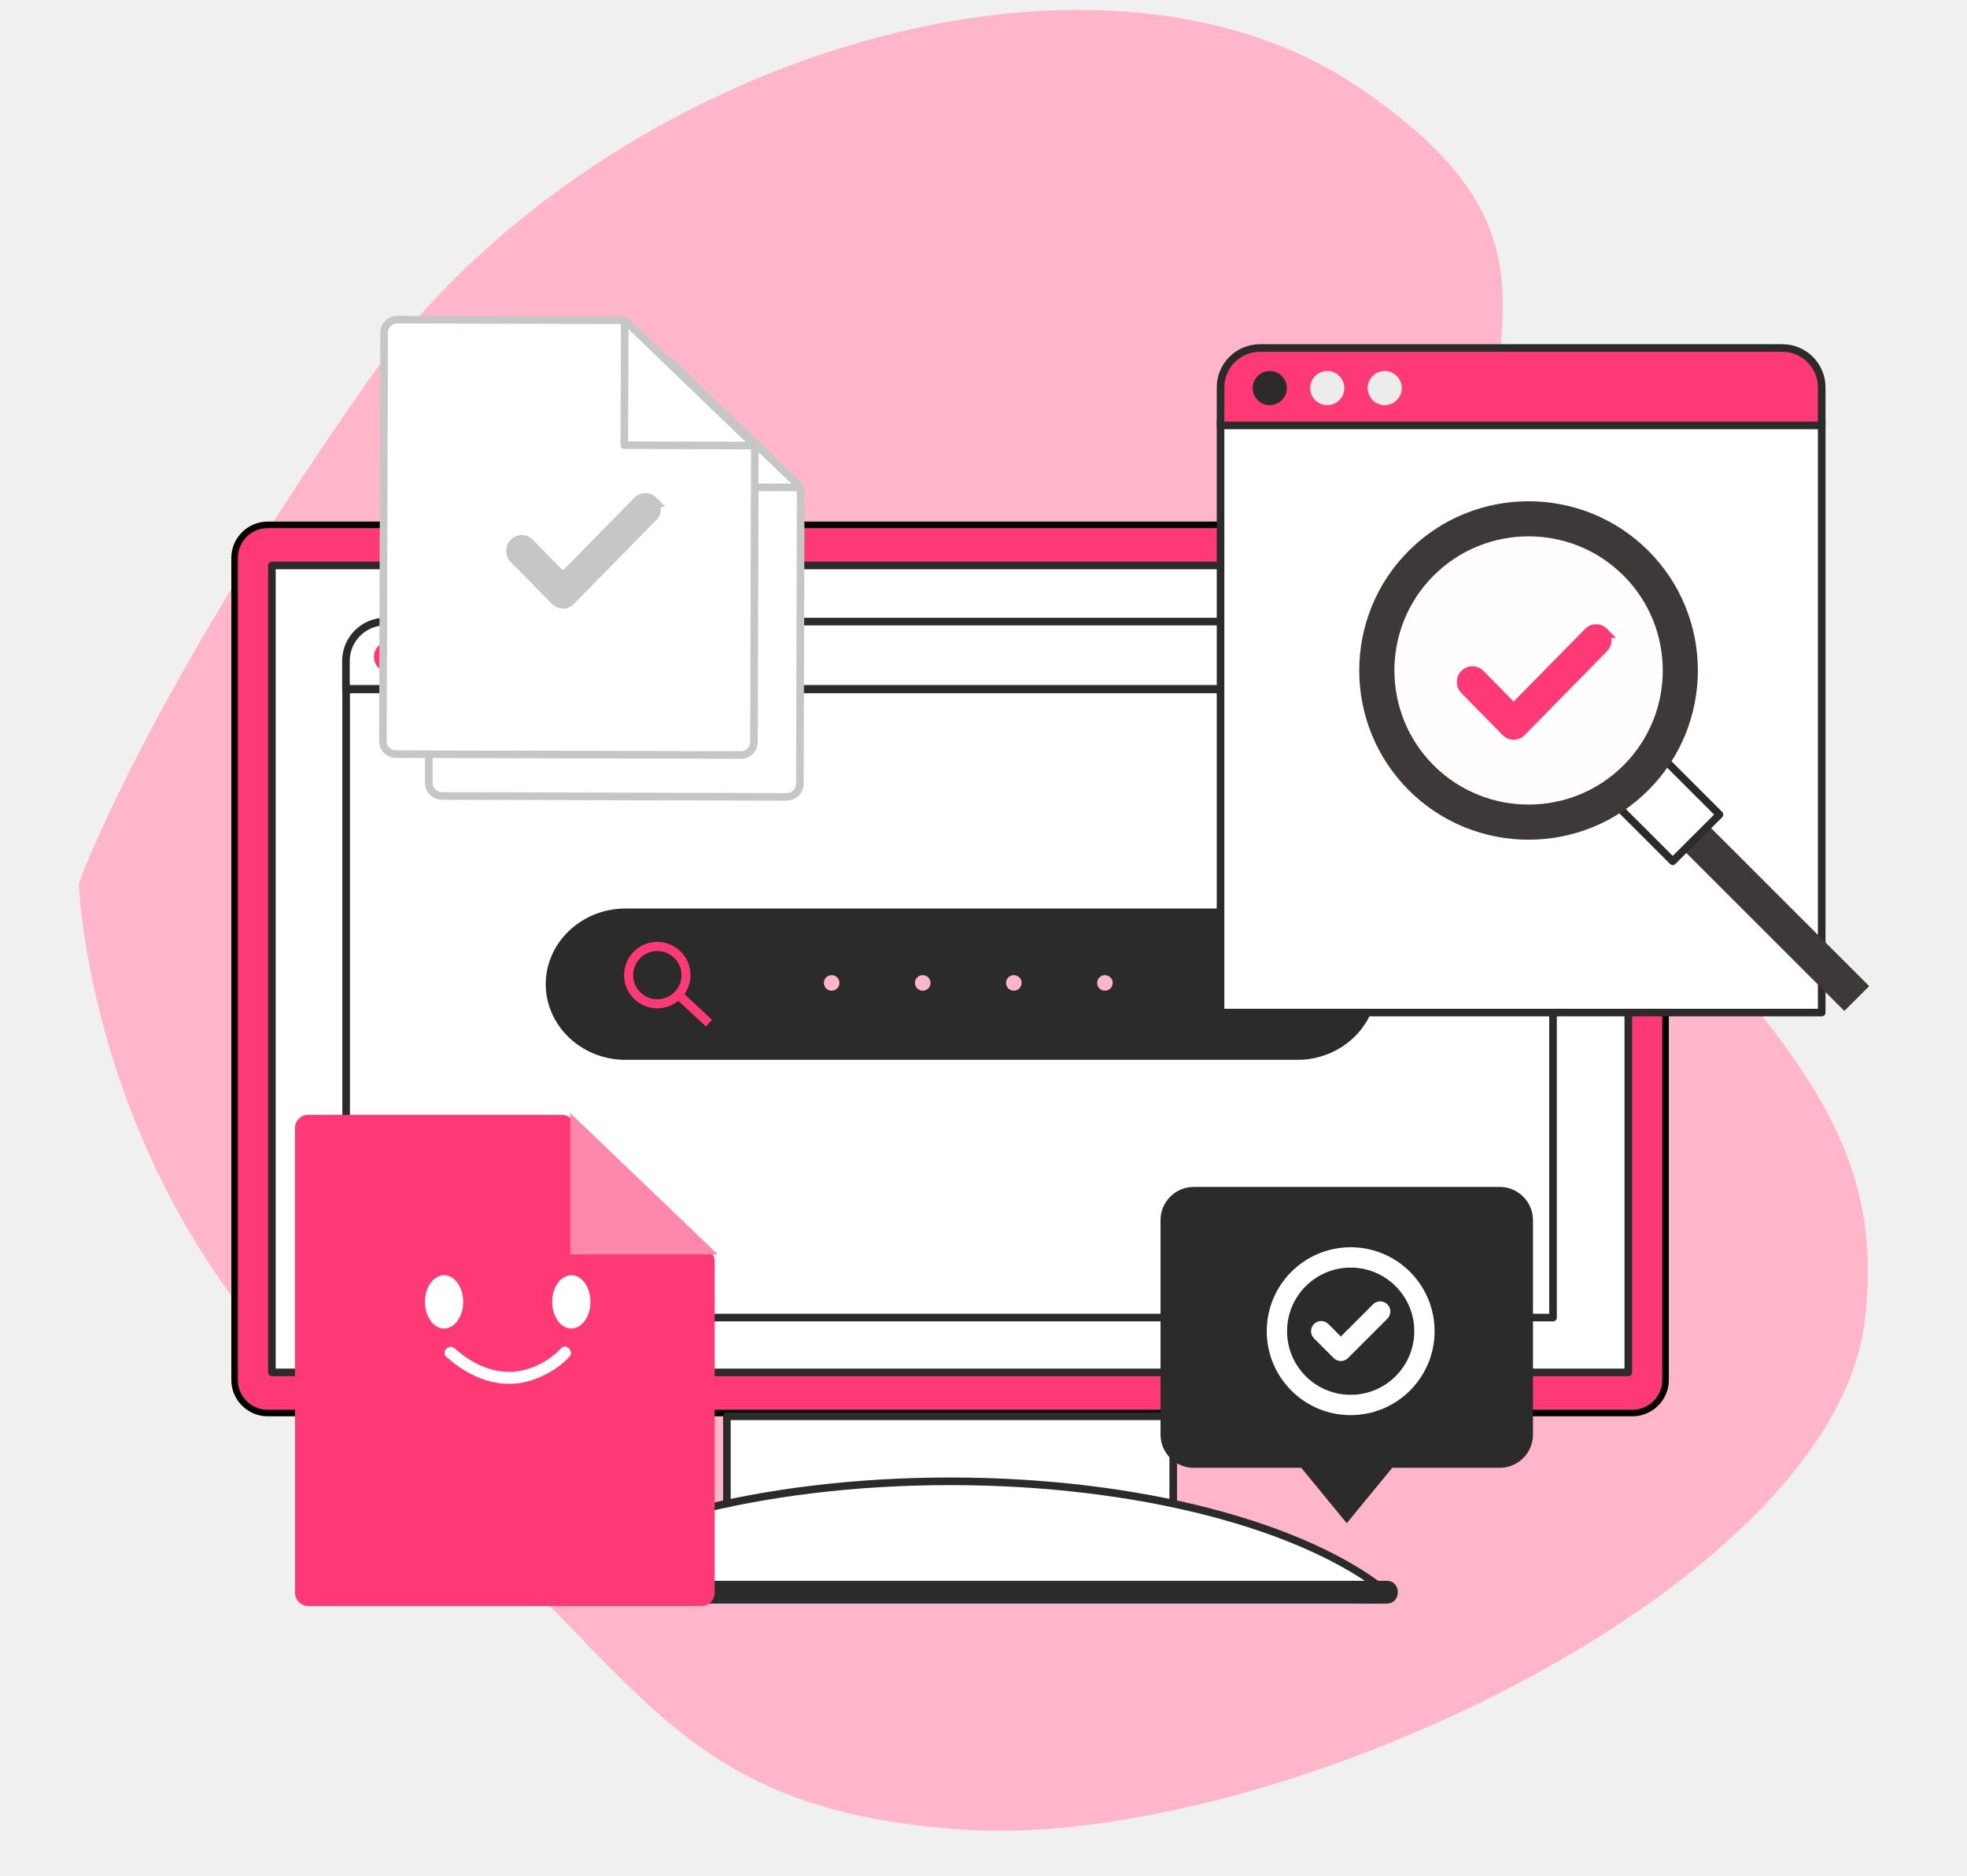
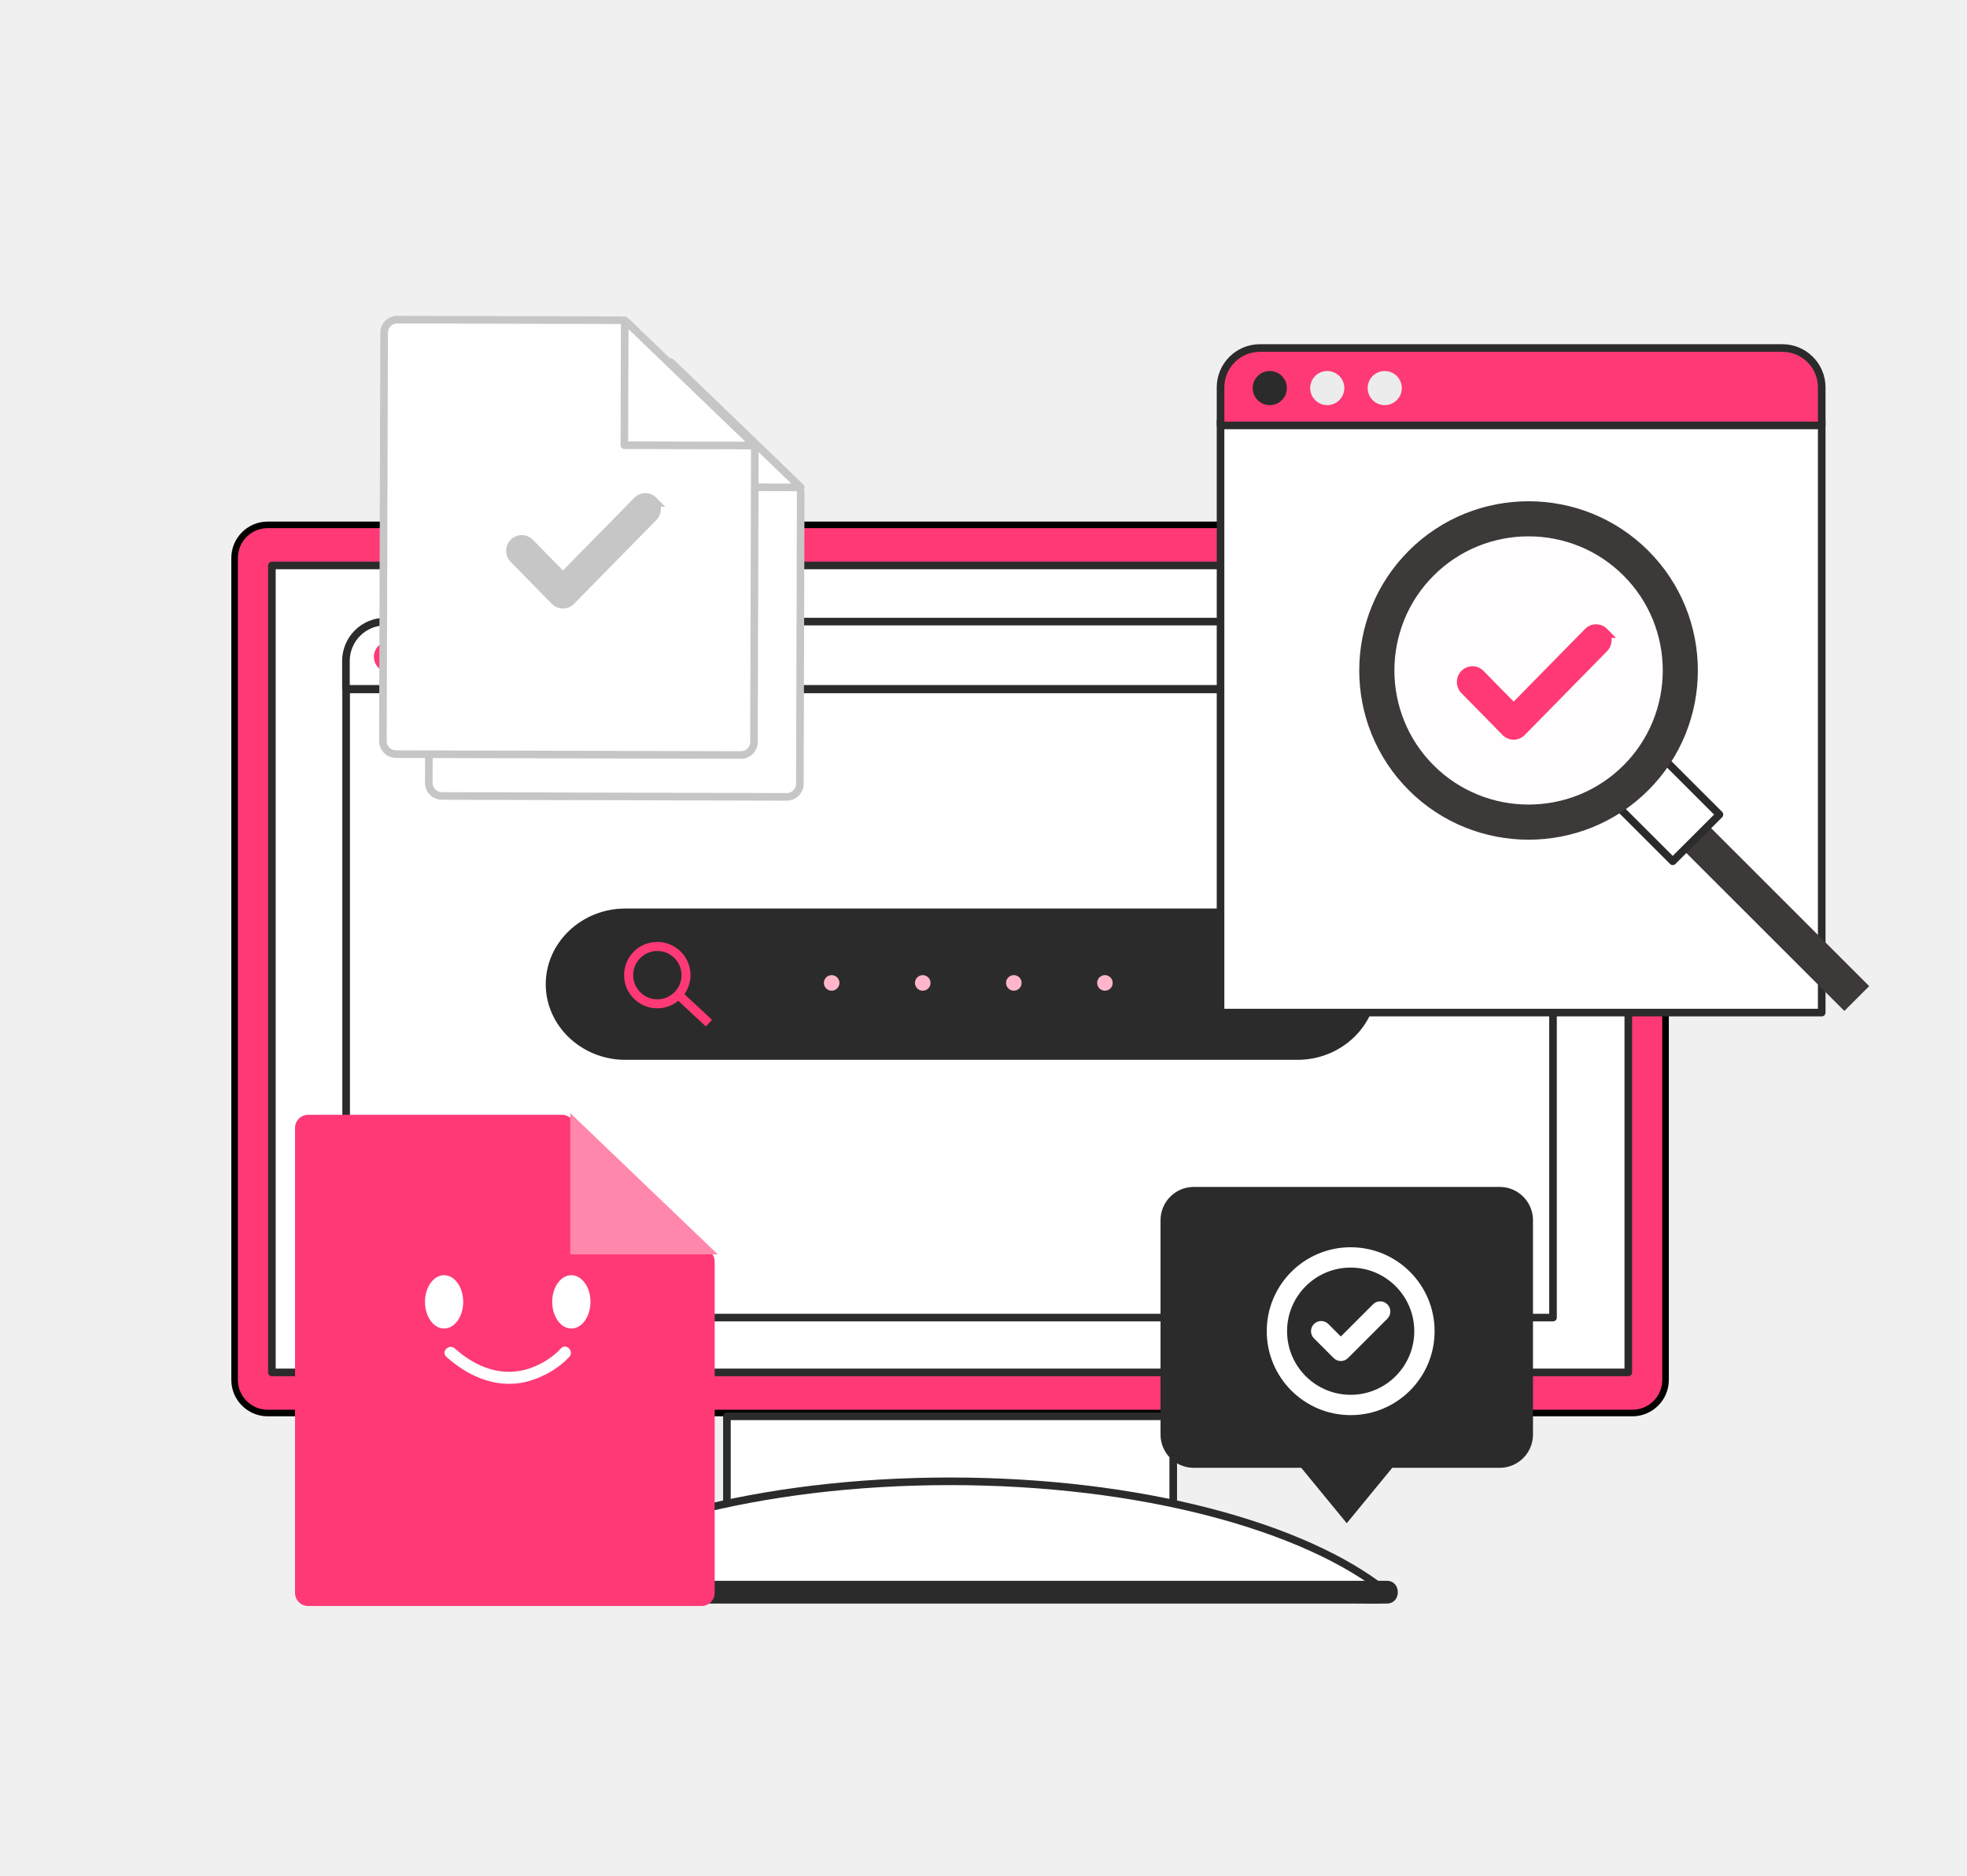
<svg xmlns="http://www.w3.org/2000/svg" width="300" height="286" viewBox="0 0 300 286" fill="none">
  <g id="Illustration">
    <g id="Frame 888">
      <g id="Frame 892">
-         <rect x="-15.5" y="-47.5" width="331" height="953" stroke="#ECECEC" />
        <g id="files_search">
-           <rect x="-15.5" y="-15.5" width="331" height="921" rx="4.5" stroke="#9747FF" stroke-dasharray="10 5" />
          <g id="Theme=Light">
-             <path id="Vector" d="M12.016 134.716C12.016 134.716 13.647 185.295 55.829 219C98.01 252.712 99.505 275.792 146.829 279C194.153 282.201 278.864 242.423 284.341 201.895C289.819 161.368 253.656 149.47 234.04 103.332C214.423 57.194 249.012 41.873 207.5 13.5C165.988 -14.88 89.876 9.888 55.829 58.5C21.782 107.111 12.016 134.716 12.016 134.716Z" fill="#FFB6CB" />
            <path id="Vector_2" d="M40.836 80.039H248.968C251.76 80.039 254.024 82.302 254.024 85.092V210.426C254.024 213.216 251.76 215.478 248.968 215.479H40.836C38.043 215.478 35.779 213.216 35.779 210.426V85.092C35.779 82.302 38.043 80.039 40.836 80.039Z" fill="#FE3976" stroke="black" />
            <path id="Vector_3" d="M248.342 86.231H41.468V209.287H248.342V86.231Z" fill="white" stroke="#2B2B2B" stroke-width="1.16" stroke-linecap="round" stroke-linejoin="round" />
            <path id="Vector_4" d="M178.937 215.979H110.866V233.013H178.937V215.979Z" fill="white" stroke="#2B2B2B" stroke-width="1.16" stroke-linecap="round" stroke-linejoin="round" />
            <path id="Vector_5" d="M211.514 242.8C199.067 232.756 173.908 225.891 144.895 225.891C115.881 225.891 90.729 232.756 78.275 242.8H211.507H211.514Z" fill="white" stroke="#2B2B2B" stroke-width="1.16" stroke-linecap="round" stroke-linejoin="round" />
            <path id="Vector_6" d="M78.282 244.535H206.082C207.819 244.535 209.555 244.577 211.292 244.535C211.368 244.535 211.445 244.535 211.514 244.535C213.751 244.535 213.751 241.064 211.514 241.064H83.721C81.984 241.064 80.248 241.023 78.511 241.064C78.435 241.064 78.358 241.064 78.289 241.064C76.052 241.064 76.052 244.535 78.289 244.535H78.282Z" fill="#2B2B2B" />
            <path id="Vector_7" d="M236.86 105.132H52.79V200.923H236.86V105.132Z" fill="white" stroke="#2B2B2B" stroke-width="1.16" stroke-linecap="round" stroke-linejoin="round" />
            <path id="Vector_8" d="M231.034 94.789H58.762C55.449 94.789 52.762 97.475 52.762 100.789V105.048H237.034V100.789C237.034 97.475 234.348 94.789 231.034 94.789Z" fill="white" stroke="#2B2B2B" stroke-width="1.16" stroke-linecap="round" stroke-linejoin="round" />
            <path id="Vector_9" d="M61.723 100.155C61.723 101.453 60.674 102.501 59.375 102.501C58.076 102.501 57.027 101.453 57.027 100.155C57.027 98.857 58.076 97.809 59.375 97.809C60.674 97.809 61.723 98.857 61.723 100.155Z" fill="#FE3976" />
            <path id="Vector_10" d="M69.634 100.155C69.634 101.453 68.585 102.501 67.286 102.501C65.987 102.501 64.939 101.453 64.939 100.155C64.939 98.857 65.987 97.809 67.286 97.809C68.585 97.809 69.634 98.857 69.634 100.155Z" fill="#2B2B2B" />
            <path id="Vector_11" d="M77.546 100.155C77.546 101.453 76.497 102.501 75.198 102.501C73.899 102.501 72.85 101.453 72.85 100.155C72.85 98.857 73.899 97.809 75.198 97.809C76.497 97.809 77.546 98.857 77.546 100.155Z" fill="#C6C6C6" />
            <path id="Vector_12" d="M210.014 150.084C210.014 156.428 204.554 161.62 197.886 161.62H95.362C88.694 161.62 83.234 156.428 83.234 150.084C83.234 143.739 88.694 138.547 95.362 138.547H197.886C204.554 138.547 210.014 143.739 210.014 150.084Z" fill="#2B2B2B" />
            <path id="Vector_13" d="M108.595 155.519L104.385 151.604C105.017 150.708 105.351 149.632 105.309 148.515C105.26 147.168 104.691 145.912 103.698 144.996C102.711 144.072 101.419 143.593 100.065 143.642C98.717 143.691 97.46 144.26 96.543 145.252C95.619 146.238 95.14 147.529 95.189 148.883C95.237 150.229 95.807 151.486 96.8 152.402C97.787 153.325 99.079 153.804 100.433 153.756C101.551 153.714 102.6 153.311 103.448 152.617L107.657 156.532L108.595 155.526V155.519ZM97.745 151.402C97.022 150.729 96.606 149.82 96.571 148.841C96.536 147.855 96.883 146.918 97.557 146.196C98.231 145.475 99.141 145.058 100.12 145.023C101.107 144.989 102.044 145.336 102.767 146.009C103.489 146.682 103.906 147.592 103.941 148.57C103.975 149.556 103.628 150.493 102.954 151.215C102.281 151.937 101.371 152.353 100.391 152.388C99.405 152.423 98.467 152.076 97.745 151.402Z" fill="#FE3976" />
            <path id="Vector_14" d="M126.842 151.076C127.498 151.076 128.03 150.545 128.03 149.889C128.03 149.234 127.498 148.702 126.842 148.702C126.186 148.702 125.654 149.234 125.654 149.889C125.654 150.545 126.186 151.076 126.842 151.076Z" fill="#FFB6CB" />
            <path id="Vector_15" d="M140.734 151.076C141.39 151.076 141.922 150.545 141.922 149.889C141.922 149.234 141.39 148.702 140.734 148.702C140.078 148.702 139.546 149.234 139.546 149.889C139.546 150.545 140.078 151.076 140.734 151.076Z" fill="#FFB6CB" />
            <path id="Vector_16" d="M154.626 151.076C155.282 151.076 155.814 150.545 155.814 149.889C155.814 149.234 155.282 148.702 154.626 148.702C153.97 148.702 153.438 149.234 153.438 149.889C153.438 150.545 153.97 151.076 154.626 151.076Z" fill="#FFB6CB" />
            <path id="Vector_17" d="M168.518 151.076C169.174 151.076 169.706 150.545 169.706 149.889C169.706 149.234 169.174 148.702 168.518 148.702C167.862 148.702 167.33 149.234 167.33 149.889C167.33 150.545 167.862 151.076 168.518 151.076Z" fill="#FFB6CB" />
            <path id="Vector_18" d="M277.842 64.178H186.154V154.415H277.842V64.178Z" fill="white" stroke="#2B2B2B" stroke-width="1.16" stroke-linecap="round" stroke-linejoin="round" />
            <path id="Vector_19" d="M271.842 53.071H192.154C188.84 53.071 186.154 55.758 186.154 59.071V64.872H277.842V59.071C277.842 55.758 275.156 53.071 271.842 53.071Z" fill="#FE3976" stroke="#2B2B2B" stroke-width="1.16" stroke-linecap="round" stroke-linejoin="round" />
            <path id="Vector_20" d="M196.268 59.18C196.268 60.617 195.101 61.783 193.663 61.783C192.225 61.783 191.058 60.617 191.058 59.18C191.058 57.743 192.225 56.577 193.663 56.577C195.101 56.577 196.268 57.743 196.268 59.18Z" fill="#2B2B2B" />
            <path id="Vector_21" d="M205.034 59.18C205.034 60.617 203.867 61.783 202.429 61.783C200.991 61.783 199.824 60.617 199.824 59.18C199.824 57.743 200.991 56.577 202.429 56.577C203.867 56.577 205.034 57.743 205.034 59.18Z" fill="#ECECEC" />
            <path id="Vector_22" d="M213.8 59.18C213.8 60.617 212.633 61.783 211.195 61.783C209.757 61.783 208.59 60.617 208.59 59.18C208.59 57.743 209.757 56.577 211.195 56.577C212.633 56.577 213.8 57.743 213.8 59.18Z" fill="#ECECEC" />
            <path id="Vector_23" d="M251.129 116.45L247.342 120.234L281.296 154.165L285.083 150.381L251.129 116.45Z" fill="#3D3939" />
            <path id="Vector_24" d="M252.31 114.287L245.184 121.409L255.12 131.339L262.246 124.217L252.31 114.287Z" fill="white" stroke="#2B2B2B" stroke-width="1.16" stroke-linecap="round" stroke-linejoin="round" />
            <g id="Group" opacity="0.2">
              <path id="Vector_25" d="M249.238 118.341C240.354 127.219 225.906 127.219 217.029 118.341C208.152 109.463 208.152 95.025 217.029 86.154C225.906 77.276 240.361 77.276 249.238 86.154C258.122 95.032 258.115 109.47 249.238 118.341Z" fill="#FFF6FA" />
            </g>
            <path id="Vector_26" d="M251.398 120.5C241.327 130.565 224.934 130.565 214.862 120.5C204.79 110.435 204.79 94.053 214.862 83.988C224.934 73.923 241.327 73.923 251.398 83.988C261.47 94.053 261.47 110.435 251.398 120.5ZM218.655 87.771C210.674 95.747 210.674 108.734 218.655 116.71C226.636 124.685 239.632 124.685 247.613 116.71C255.594 108.734 255.594 95.747 247.613 87.771C239.632 79.796 226.636 79.796 218.655 87.771Z" fill="#3D3939" />
            <path id="Vector_27" d="M87.076 170.555C86.704 170.199 86.208 170 85.693 170H47C45.895 170 45 170.895 45 172V242.904C45 244.009 45.895 244.904 47 244.904H107.001C108.105 244.904 109.001 244.009 109.001 242.904V192.4C109.001 191.854 108.778 191.333 108.384 190.955L87.076 170.555Z" fill="#FE3976" />
            <path id="Vector_28" d="M86.972 169.742L109.477 191.288H86.972V169.742Z" fill="#FF87AB" />
            <path id="Vector_29" d="M70.648 198.528C70.648 200.777 69.342 202.595 67.731 202.595C66.12 202.595 64.814 200.77 64.814 198.528C64.814 196.286 66.12 194.46 67.731 194.46C69.342 194.46 70.648 196.286 70.648 198.528Z" fill="white" />
            <path id="Vector_30" d="M87.138 202.595C88.749 202.595 90.056 200.774 90.056 198.528C90.056 196.281 88.749 194.46 87.138 194.46C85.527 194.46 84.221 196.281 84.221 198.528C84.221 200.774 85.527 202.595 87.138 202.595Z" fill="white" />
            <path id="Vector_31" d="M85.556 205.628C84.34 206.96 82.652 208.002 80.972 208.605C76.714 210.139 72.602 208.536 69.365 205.628C68.496 204.85 67.211 206.127 68.08 206.912C71.671 210.139 76.332 212.034 81.11 210.473C83.208 209.785 85.334 208.55 86.834 206.912C87.619 206.051 86.341 204.767 85.549 205.628L85.556 205.628Z" fill="white" />
            <path id="Vector_32" d="M228.734 181H182.064C179.278 181 177 183.277 177 186.06V218.775C177 221.558 179.278 223.835 182.064 223.835H198.463L205.402 232.283L212.342 223.835H228.741C231.527 223.835 233.805 221.558 233.805 218.775V186.06C233.805 183.277 231.527 181 228.741 181H228.734Z" fill="#2B2B2B" />
            <g id="Group 22">
              <path id="Vector_33" d="M102.863 55.772C102.491 55.414 101.996 55.214 101.48 55.212L67.592 55.126C66.488 55.123 65.59 56.016 65.587 57.12L65.4 119.376C65.396 120.481 66.29 121.379 67.394 121.382L119.988 121.517C121.092 121.519 121.99 120.627 121.993 119.523L122.123 75.179C122.125 74.633 121.904 74.111 121.511 73.732L102.863 55.772Z" fill="white" stroke="#C6C6C6" stroke-width="1.16" stroke-linecap="round" stroke-linejoin="round" />
              <path id="Vector_34" d="M102.284 55.214L122.126 74.324L102.223 74.273L102.284 55.214Z" fill="white" stroke="#C6C6C6" stroke-width="1.16" stroke-linecap="round" stroke-linejoin="round" />
              <path id="Vector_35" d="M105.757 79.893L102.254 76.367L93.806 84.778L85.391 76.329L81.865 79.841L90.267 88.286L81.814 96.688L85.326 100.211L93.778 91.808L102.18 100.253L105.71 96.75L97.309 88.305L105.757 79.893Z" fill="#D9D9D9" />
            </g>
            <g id="Group 21">
              <path id="Vector_36" d="M95.862 49.391C95.491 49.033 94.996 48.833 94.48 48.831L60.592 48.745C59.488 48.742 58.59 49.635 58.587 50.739L58.4 112.995C58.396 114.1 59.29 114.998 60.395 115.001L112.988 115.136C114.092 115.139 114.99 114.246 114.993 113.142L115.123 68.798C115.125 68.252 114.904 67.73 114.511 67.351L95.862 49.391Z" fill="white" stroke="#C6C6C6" stroke-width="1.16" stroke-linecap="round" stroke-linejoin="round" />
              <path id="Vector_37" d="M95.284 48.833L115.126 67.944L95.223 67.892L95.284 48.833Z" fill="white" stroke="#C6C6C6" stroke-width="1.16" stroke-linecap="round" stroke-linejoin="round" />
            </g>
            <path id="Vector_38" d="M242.035 96.189C242.806 95.404 244.06 95.404 244.83 96.189L245.498 96.869H245.263C245.54 97.587 245.395 98.433 244.825 99.014L232.255 111.812C231.484 112.596 230.23 112.596 229.46 111.812L223.175 105.413C222.408 104.633 222.408 103.367 223.175 102.587C223.945 101.803 225.199 101.803 225.97 102.587L230.859 107.561L242.035 96.189Z" fill="#FE3976" stroke="#FE3976" stroke-width="0.8" />
            <path id="Vector_39" d="M97.035 76.189C97.806 75.404 99.06 75.404 99.83 76.189L100.498 76.869H100.263C100.54 77.587 100.395 78.433 99.825 79.014L87.255 91.811C86.484 92.596 85.231 92.596 84.46 91.811L78.175 85.413C77.408 84.633 77.408 83.367 78.175 82.587C78.945 81.803 80.199 81.803 80.97 82.587L85.859 87.561L97.035 76.189Z" fill="#C6C6C6" stroke="#C6C6C6" stroke-width="0.8" />
            <path id="Vector_40" d="M206 190.6C212.849 190.6 218.4 196.151 218.4 203C218.4 209.849 212.849 215.4 206 215.4C199.151 215.4 193.6 209.849 193.6 203C193.6 196.151 199.151 190.6 206 190.6ZM206 192.9C200.422 192.9 195.9 197.422 195.9 203C195.9 208.578 200.422 213.1 206 213.1C211.578 213.1 216.1 208.578 216.1 203C216.1 197.422 211.578 192.9 206 192.9ZM209.688 199.188C210.134 198.737 210.864 198.736 211.311 199.186L211.391 199.272C211.763 199.723 211.735 200.392 211.312 200.812L211.312 200.812L205.312 206.812C204.866 207.264 204.134 207.264 203.688 206.812L200.688 203.812V203.812C200.236 203.364 200.236 202.632 200.689 202.186C201.136 201.736 201.866 201.737 202.312 202.188L204.5 204.375L209.688 199.188Z" fill="white" stroke="white" stroke-width="0.8" />
          </g>
        </g>
      </g>
    </g>
  </g>
</svg>
